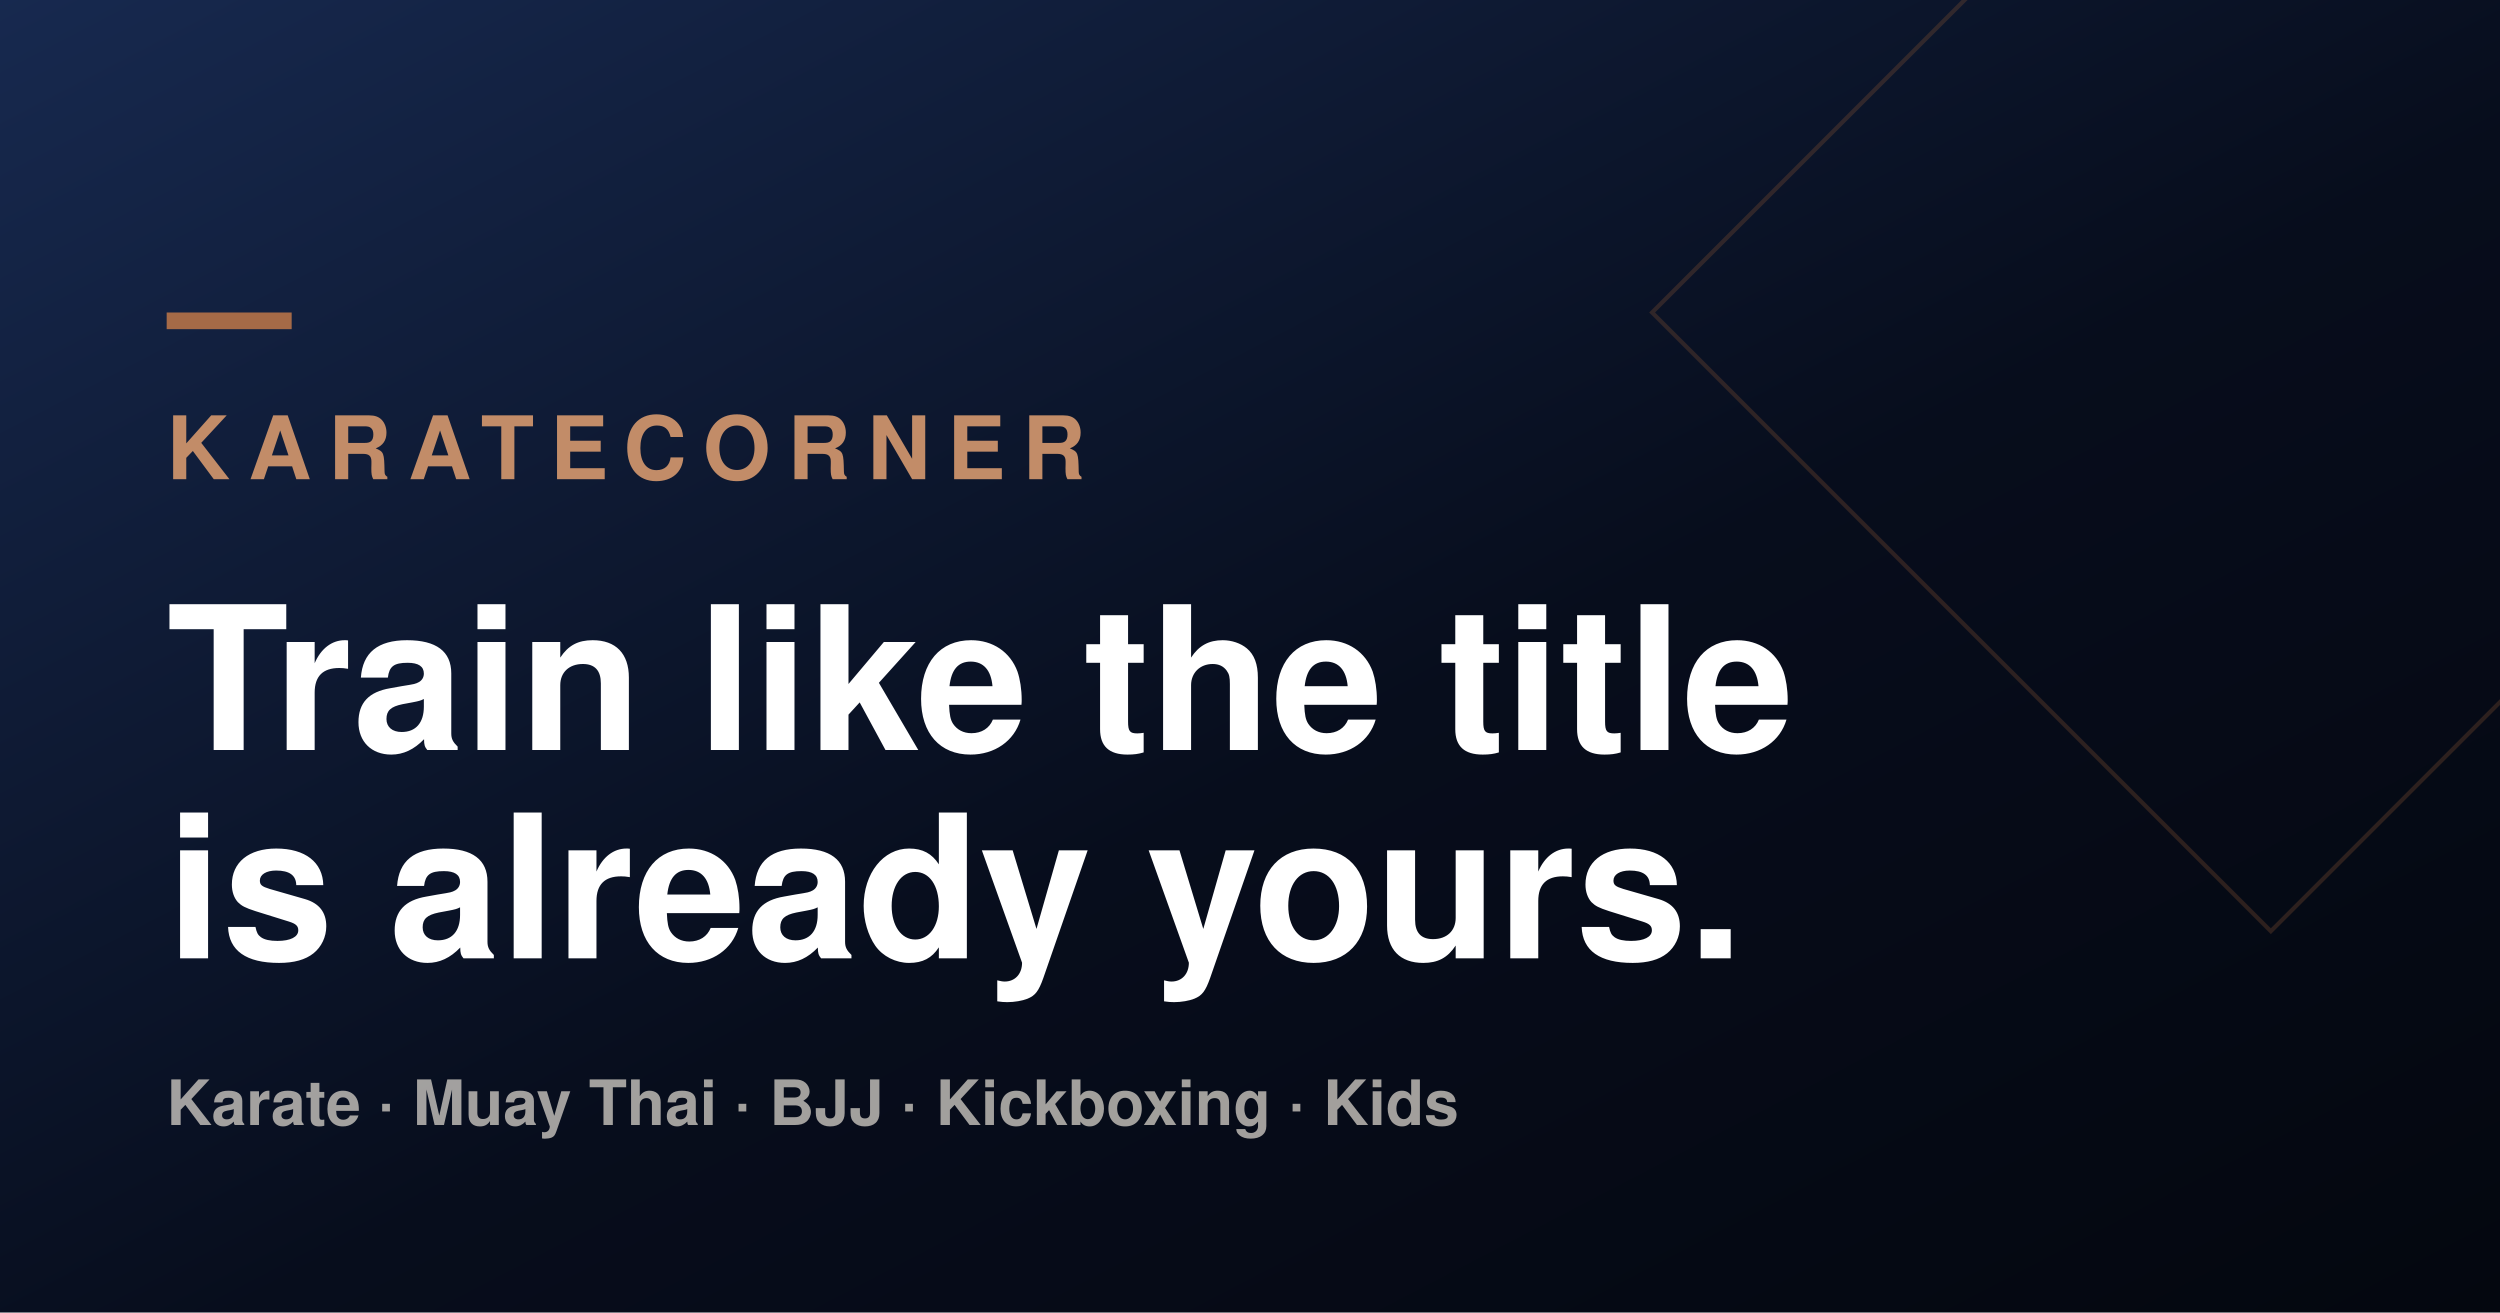
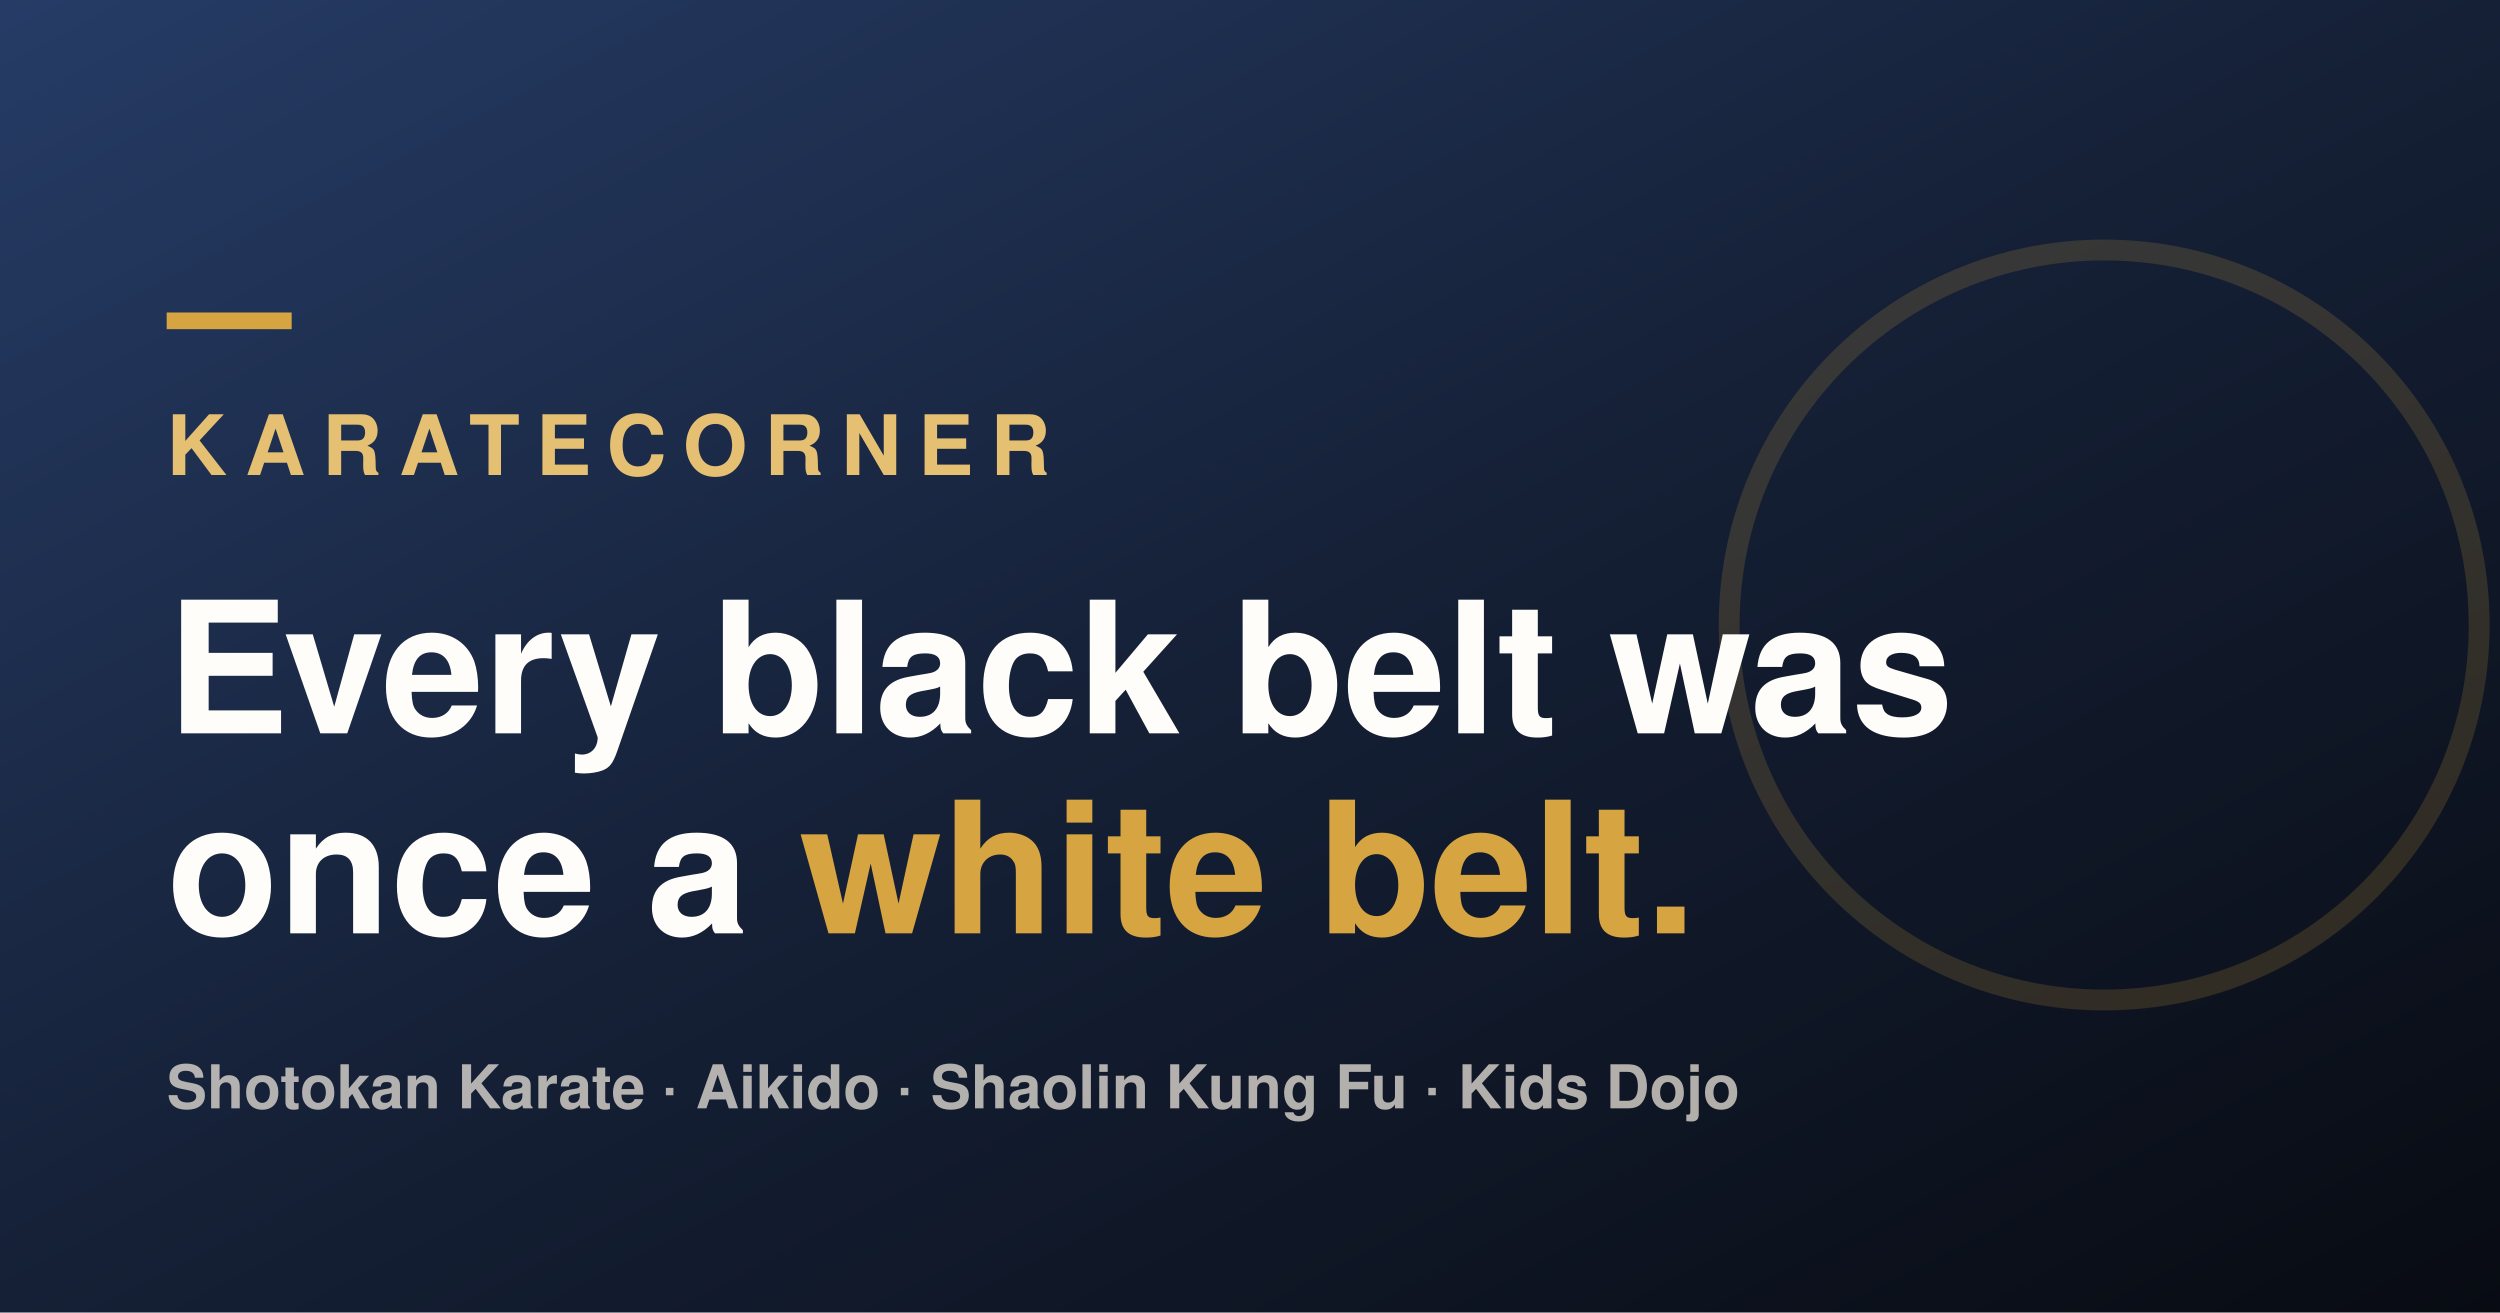
<svg xmlns="http://www.w3.org/2000/svg" width="1200" height="630" viewBox="0 0 1200 630">
  <defs>
    <linearGradient id="g" x1="0" y1="0" x2="1" y2="1">
-       <stop offset="0%" stop-color="#17294f" />
-       <stop offset="55%" stop-color="#070d1c" />
-       <stop offset="100%" stop-color="#04070f" />
+       <stop offset="0%" stop-color="#263c66" />
+       <stop offset="50%" stop-color="#152036" />
+       <stop offset="100%" stop-color="#080b12" />
    </linearGradient>
  </defs>
  <rect width="1200" height="630" fill="url(#g)" />
-   <rect x="880" y="-60" width="420" height="420" transform="rotate(45 1090 150)" fill="none" stroke="#8b5535" stroke-opacity="0.3" stroke-width="2" />
-   <rect x="80" y="150" width="60" height="8" fill="#a56a47" />
-   <text x="80" y="230" font-family="Poppins, Helvetica, Arial, sans-serif" font-size="42" font-weight="700" fill="#c28c68" letter-spacing="8">KARATECORNER</text>
-   <text x="80" y="360" font-family="Poppins, Helvetica, Arial, sans-serif" font-size="96" font-weight="800" fill="#ffffff">Train like the title</text>
-   <text x="80" y="460" font-family="Poppins, Helvetica, Arial, sans-serif" font-size="96" font-weight="800" fill="#ffffff">is already yours.</text>
-   <text x="80" y="540" font-family="Poppins, Helvetica, Arial, sans-serif" font-size="30" font-weight="600" fill="#e4ded5" fill-opacity="0.7">Karate · Muay Thai · BJJ · Kickboxing · Kids</text>
+   <circle cx="1010" cy="300" r="180" fill="none" stroke="#d6a542" stroke-opacity="0.18" stroke-width="10" />
+   <rect x="80" y="150" width="60" height="8" fill="#d6a542" />
+   <text x="80" y="228" font-family="Poppins, Helvetica, Arial, sans-serif" font-size="40" font-weight="700" fill="#e5bf72" letter-spacing="8">KARATECORNER</text>
+   <text x="80" y="352" font-family="Poppins, Helvetica, Arial, sans-serif" font-size="88" font-weight="800" fill="#fffdf9">Every black belt was</text>
+   <text x="80" y="448" font-family="Poppins, Helvetica, Arial, sans-serif" font-size="88" font-weight="800" fill="#fffdf9">once a <tspan fill="#d6a542">white belt.</tspan>
+   </text>
+   <text x="80" y="532" font-family="Poppins, Helvetica, Arial, sans-serif" font-size="29" font-weight="600" fill="#f2ebdf" fill-opacity="0.72">Shotokan Karate · Aikido · Shaolin Kung Fu · Kids Dojo</text>
</svg>
